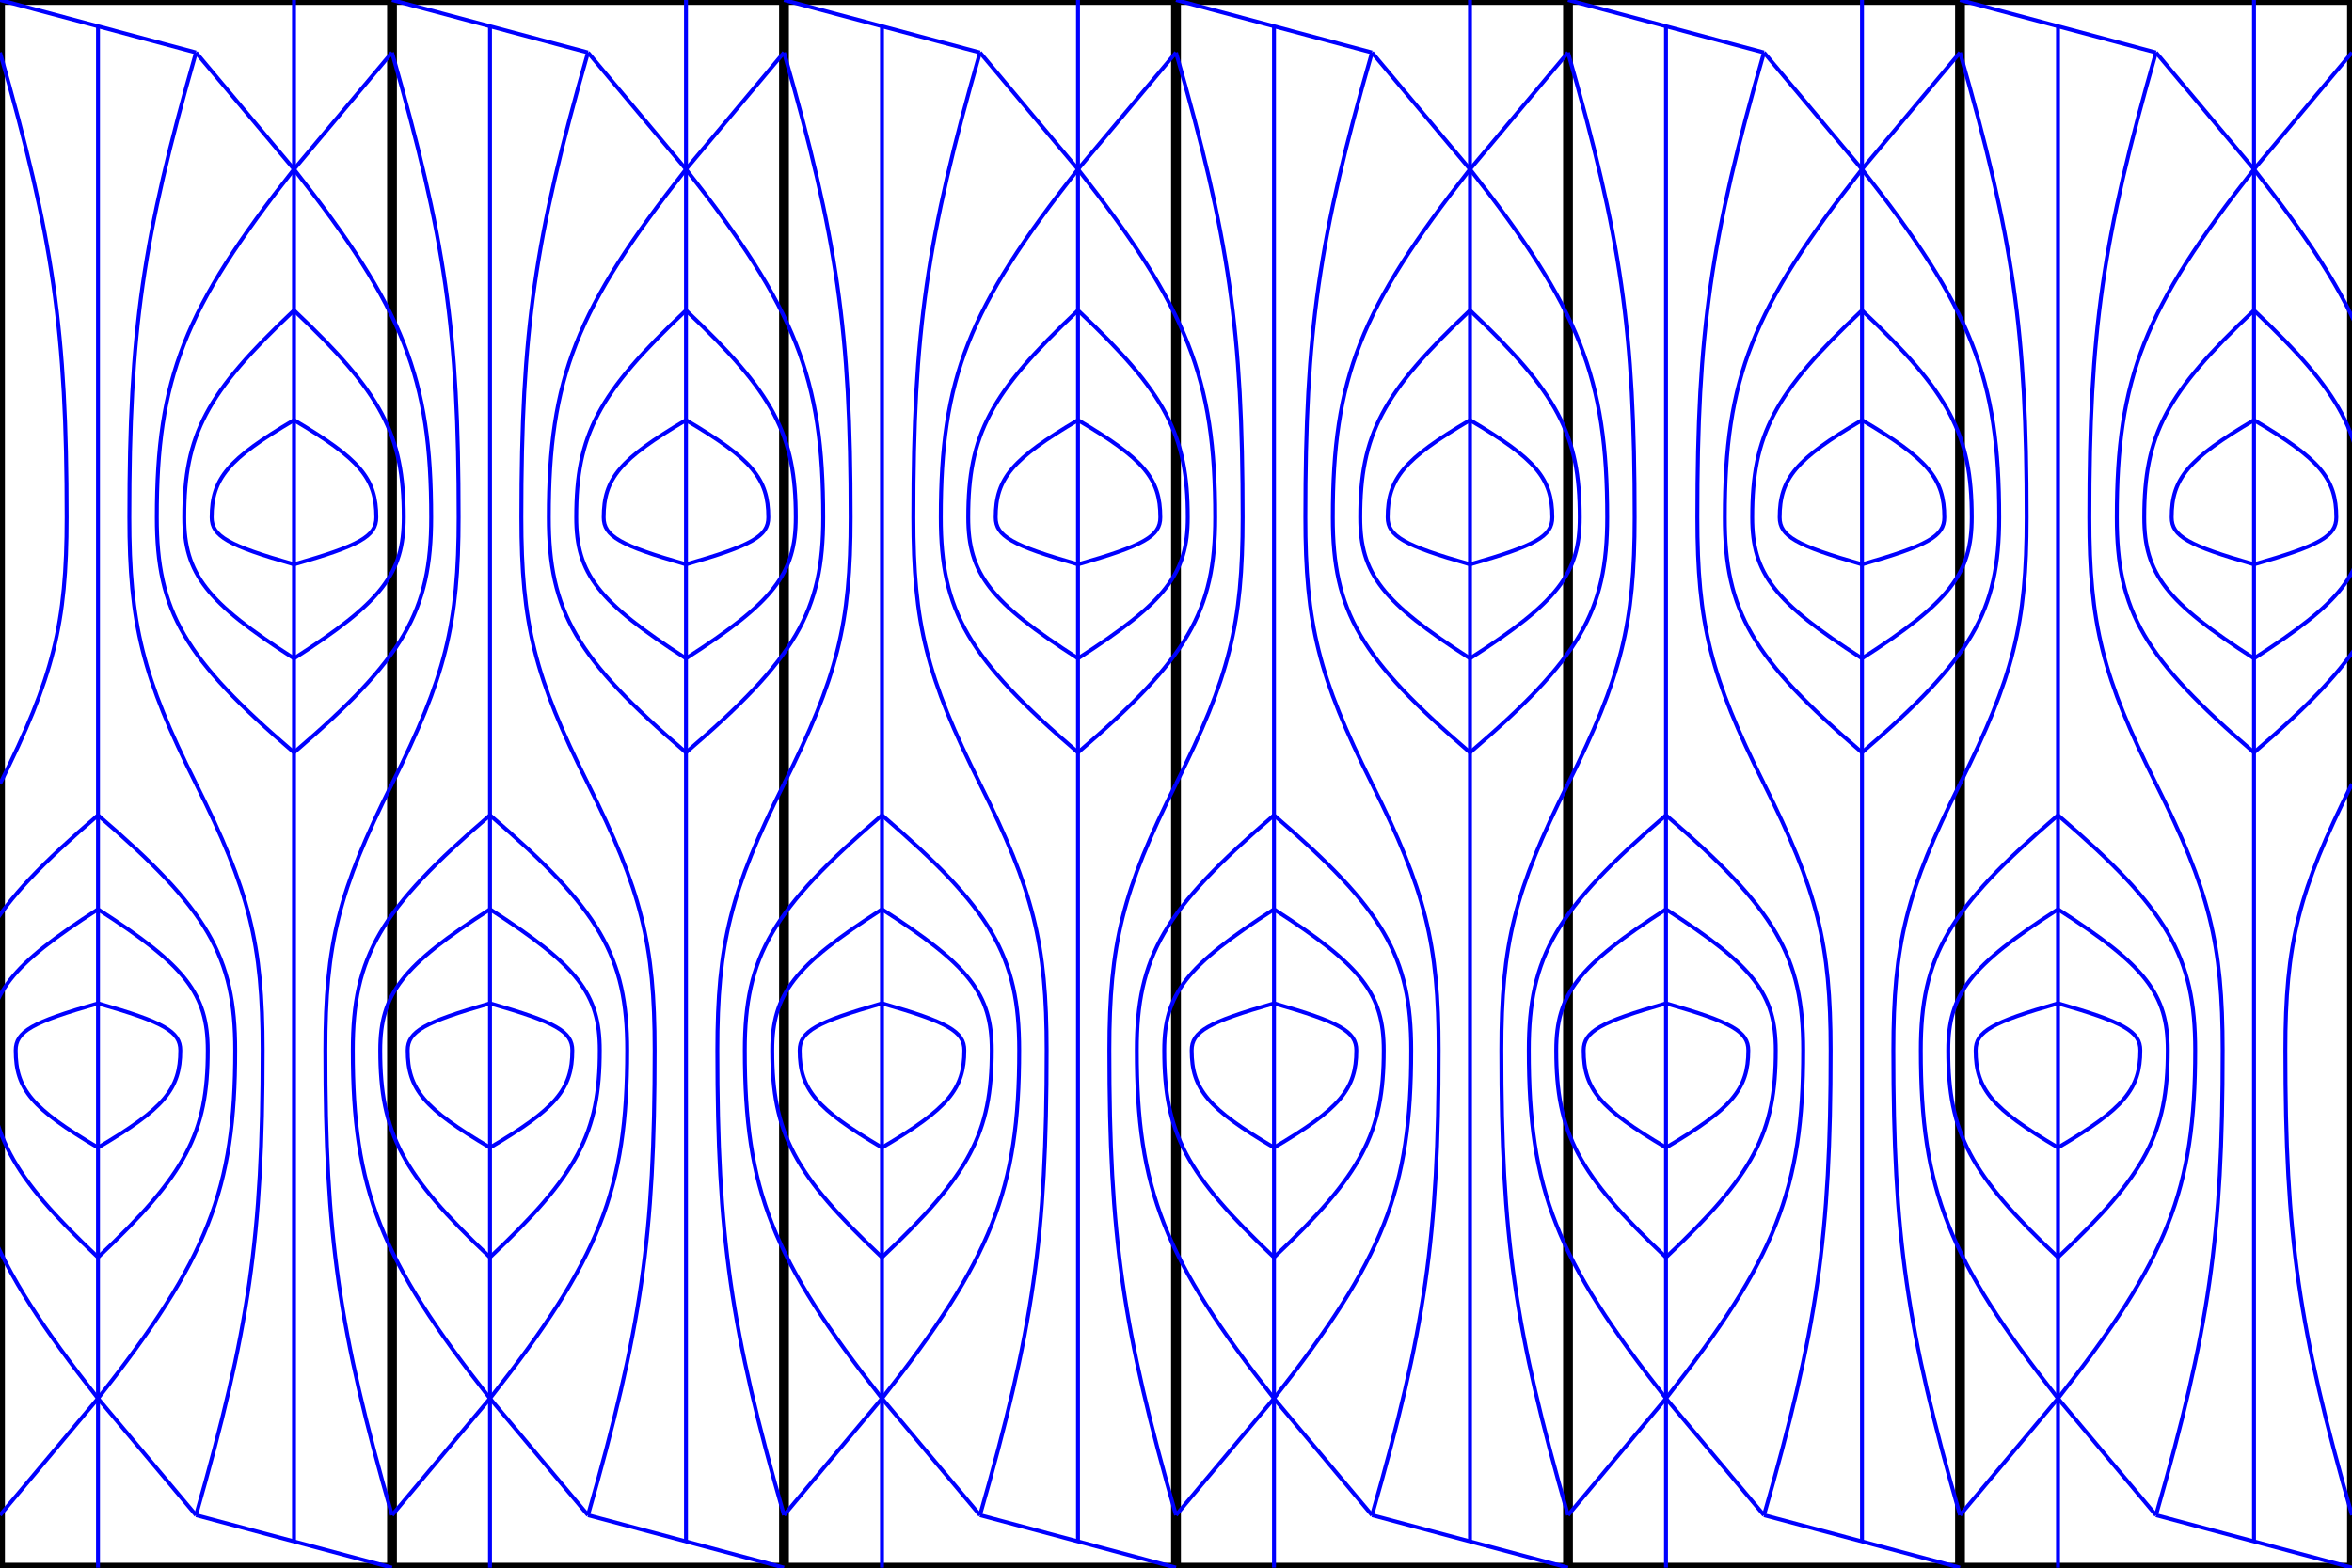
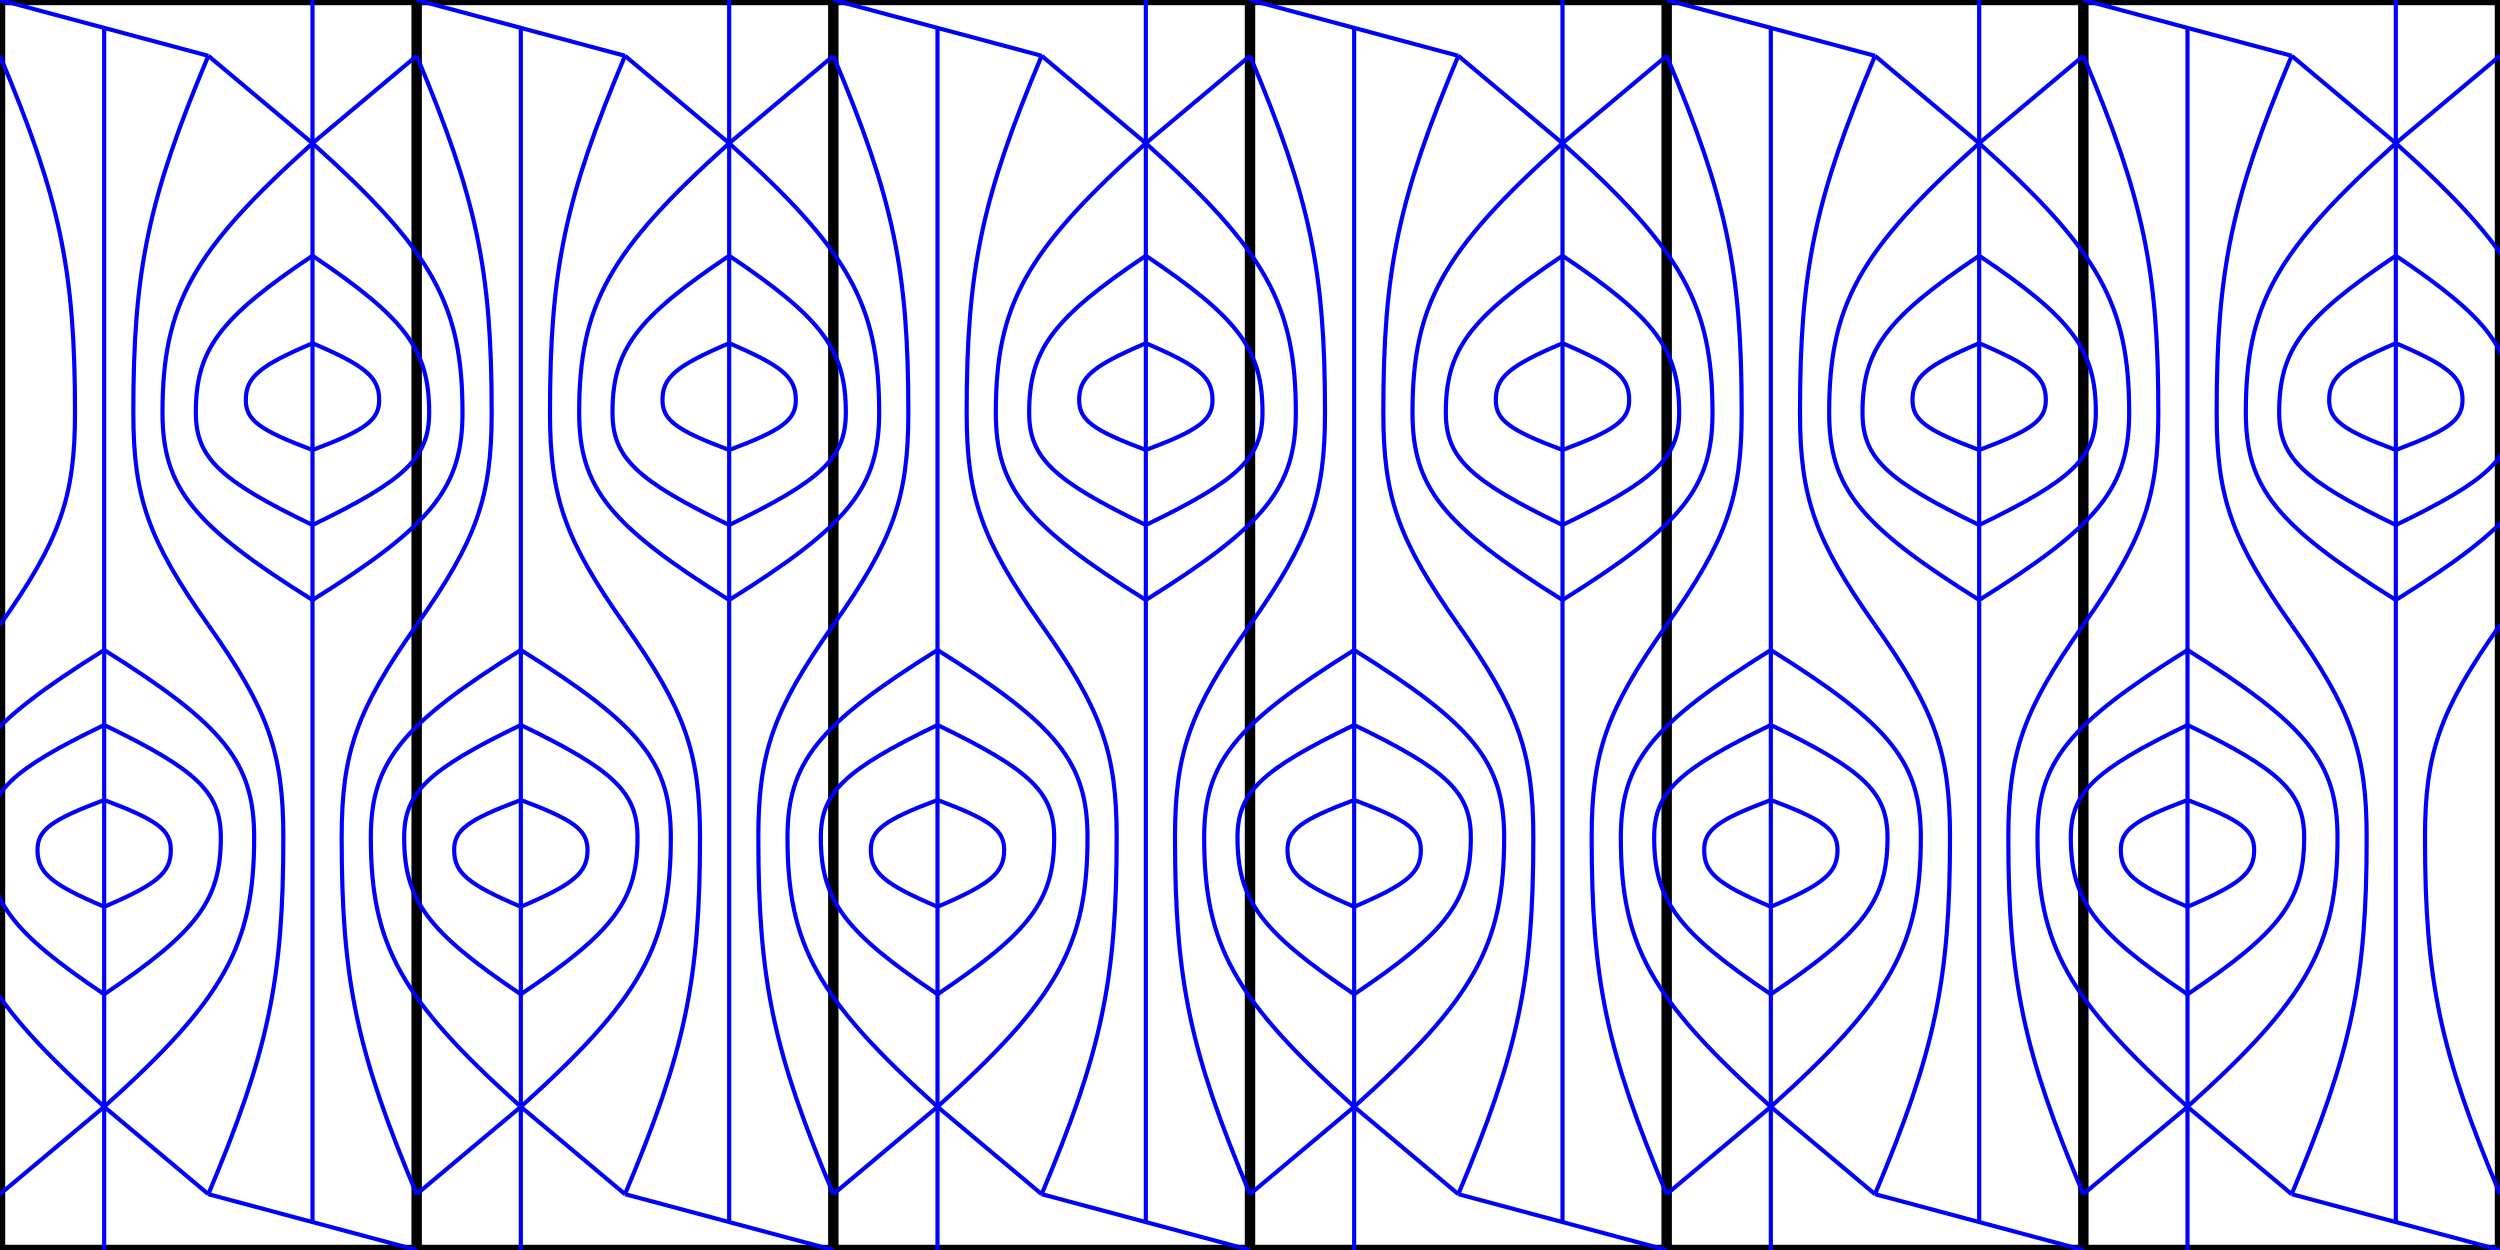
- <svg xmlns="http://www.w3.org/2000/svg" width="1200" height="800">
+ <svg xmlns="http://www.w3.org/2000/svg" width="1200" height="600">
  <style>
.valley {stroke: #00f; stroke-width: 2px; fill:none}
.mountain {stroke: #f00; stroke-width: 2px; fill:none }
.cut {stroke: #000; stroke-width: 5px; fill:none } 
</style>
  <rect class="cut" x="0" y="0" width="1200" height="100%" />
  <line class="cut" x1="200" y1="0" x2="200" y2="100%" />
  <line class="cut" x1="400" y1="0" x2="400" y2="100%" />
  <line class="cut" x1="600" y1="0" x2="600" y2="100%" />
  <line class="cut" x1="800" y1="0" x2="800" y2="100%" />
  <line class="cut" x1="1000" y1="0" x2="1000" y2="100%" />
  <line class="valley" x1="0" y1="0" x2="100.0" y2="26.795" />
-   <line class="valley" x1="150.0" y1="0.0" x2="150.0" y2="86.383" />
-   <line class="valley" x1="100.0" y1="26.795" x2="150.0" y2="86.383" />
-   <line class="valley" x1="200.0" y1="26.795" x2="150.0" y2="86.383" />
-   <line class="valley" x1="50.0" y1="13.397" x2="50.0" y2="400.0" />
-   <line class="valley" x1="150.0" y1="86.383" x2="150.0" y2="400.0" />
-   <path class="valley" d="M 100.0 26.795 C 72.8 121.677 66.0 169.118 66.0 264.0 C 66.0 318.4 72.8 345.6 100.0 400.0" />
-   <path class="valley" d="M 0.0 26.795 C 27.2 121.677 34.0 169.118 34.0 264.0 C 34.0 318.4 27.2 345.6 0.0 400.0" />
-   <path class="valley" d="M 150.0 86.383 C 94.0 157.43 80.0 192.953 80.0 264.0 C 80.0 312.0 94.0 336.0 150.0 384.0" />
-   <path class="valley" d="M 150.0 86.383 C 206.0 157.43 220.0 192.953 220.0 264.0 C 220.0 312.0 206.0 336.0 150.0 384.0" />
-   <path class="valley" d="M 150.0 158.383 C 105.2 200.63 94.0 221.753 94.0 264.0 C 94.0 292.8 105.2 307.2 150.0 336.0" />
-   <path class="valley" d="M 150.0 158.383 C 194.8 200.63 206.0 221.753 206.0 264.0 C 206.0 292.8 194.8 307.2 150.0 336.0" />
-   <path class="valley" d="M 150.0 214.383 C 116.4 234.23 108.0 244.153 108.0 264.0 C 108.0 273.6 116.4 278.4 150.0 288.0" />
-   <path class="valley" d="M 150.0 214.383 C 183.6 234.23 192.0 244.153 192.0 264.0 C 192.0 273.6 183.6 278.4 150.0 288.0" />
-   <line class="valley" x1="200.0" y1="800.0" x2="100.0" y2="773.205" />
-   <line class="valley" x1="50.0" y1="800.0" x2="50.0" y2="713.617" />
-   <line class="valley" x1="100.0" y1="773.205" x2="50.0" y2="713.617" />
-   <line class="valley" x1="0.0" y1="773.205" x2="50.0" y2="713.617" />
-   <line class="valley" x1="150.0" y1="786.603" x2="150" y2="400.0" />
-   <line class="valley" x1="50.0" y1="713.617" x2="50" y2="400.0" />
-   <path class="valley" d="M 100.0 773.205 C 127.2 678.323 134.0 630.882 134 536.0 C 134 481.6 127.2 454.4 100 400.0" />
-   <path class="valley" d="M 200.0 773.205 C 172.8 678.323 166.0 630.882 166 536.0 C 166 481.6 172.8 454.4 200 400.0" />
-   <path class="valley" d="M 50.0 713.617 C 106 642.57 120 607.047 120 536.0 C 120 488.0 106 464.0 50 416.0" />
-   <path class="valley" d="M 50.0 713.617 C -6 642.57 -20 607.047 -20 536.0 C -20 488.0 -6 464.0 50 416.0" />
-   <path class="valley" d="M 50 641.617 C 94.8 599.37 106 578.247 106 536.0 C 106 507.2 94.8 492.8 50 464.0" />
-   <path class="valley" d="M 50 641.617 C 5.2 599.37 -6 578.247 -6 536.0 C -6 507.2 5.2 492.8 50 464.0" />
-   <path class="valley" d="M 50 585.617 C 83.6 565.77 92 555.847 92 536.0 C 92 526.4 83.6 521.6 50 512.0" />
-   <path class="valley" d="M 50 585.617 C 16.4 565.77 8 555.847 8 536.0 C 8 526.4 16.4 521.6 50 512.0" />
+   <line class="valley" x1="150.0" y1="0.0" x2="150.0" y2="68.75" />
+   <line class="valley" x1="100.0" y1="26.795" x2="150.0" y2="68.75" />
+   <line class="valley" x1="200.0" y1="26.795" x2="150.0" y2="68.75" />
+   <line class="valley" x1="50.0" y1="13.397" x2="50.0" y2="300.0" />
+   <line class="valley" x1="150.0" y1="68.75" x2="150.0" y2="300.0" />
+   <path class="valley" d="M 100.0 26.795 C 71.2 95.277 64.0 129.518 64.0 198.0 C 64.0 238.8 71.2 259.2 100.0 300.0" />
+   <path class="valley" d="M 0.0 26.795 C 28.8 95.277 36.0 129.518 36.0 198.0 C 36.0 238.8 28.8 259.2 0.0 300.0" />
+   <path class="valley" d="M 150.0 68.75 C 92.4 120.45 78.0 146.3 78.0 198.0 C 78.0 234.0 92.4 252.0 150.0 288.0" />
+   <path class="valley" d="M 150.0 68.75 C 207.6 120.45 222.0 146.3 222.0 198.0 C 222.0 234.0 207.6 252.0 150.0 288.0" />
+   <path class="valley" d="M 150.0 122.75 C 105.2 152.85 94.0 167.9 94.0 198.0 C 94.0 219.6 105.2 230.4 150.0 252.0" />
+   <path class="valley" d="M 150.0 122.75 C 194.8 152.85 206.0 167.9 206.0 198.0 C 206.0 219.6 194.8 230.4 150.0 252.0" />
+   <path class="valley" d="M 150.0 164.75 C 124.4 175.65 118.0 181.1 118.0 192.0 C 118.0 201.6 124.4 206.4 150.0 216.0" />
+   <path class="valley" d="M 150.0 164.75 C 175.6 175.65 182.0 181.1 182.0 192.0 C 182.0 201.6 175.6 206.4 150.0 216.0" />
+   <line class="valley" x1="200.0" y1="600.0" x2="100.0" y2="573.205" />
+   <line class="valley" x1="50.0" y1="600.0" x2="50.0" y2="531.25" />
+   <line class="valley" x1="100.0" y1="573.205" x2="50.0" y2="531.25" />
+   <line class="valley" x1="0.0" y1="573.205" x2="50.0" y2="531.25" />
+   <line class="valley" x1="150.0" y1="586.603" x2="150" y2="300.0" />
+   <line class="valley" x1="50.0" y1="531.25" x2="50" y2="300.0" />
+   <path class="valley" d="M 100.0 573.205 C 128.8 504.723 136.0 470.482 136 402.0 C 136 361.2 128.8 340.8 100 300.0" />
+   <path class="valley" d="M 200.0 573.205 C 171.2 504.723 164.0 470.482 164 402.0 C 164 361.2 171.2 340.8 200 300.0" />
+   <path class="valley" d="M 50.0 531.25 C 107.6 479.55 122 453.7 122 402.0 C 122 366.0 107.6 348.0 50 312.0" />
+   <path class="valley" d="M 50.0 531.25 C -7.6 479.55 -22 453.7 -22 402.0 C -22 366.0 -7.6 348.0 50 312.0" />
+   <path class="valley" d="M 50 477.25 C 94.8 447.15 106 432.1 106 402.0 C 106 380.4 94.8 369.6 50 348.0" />
+   <path class="valley" d="M 50 477.25 C 5.2 447.15 -6 432.1 -6 402.0 C -6 380.4 5.2 369.6 50 348.0" />
+   <path class="valley" d="M 50 435.25 C 75.6 424.35 82 418.9 82 408.0 C 82 398.4 75.6 393.6 50 384.0" />
+   <path class="valley" d="M 50 435.25 C 24.4 424.35 18 418.9 18 408.0 C 18 398.4 24.4 393.6 50 384.0" />
  <line class="valley" x1="200" y1="0" x2="300.0" y2="26.795" />
-   <line class="valley" x1="350.0" y1="0.0" x2="350.0" y2="86.383" />
-   <line class="valley" x1="300.0" y1="26.795" x2="350.0" y2="86.383" />
-   <line class="valley" x1="400.0" y1="26.795" x2="350.0" y2="86.383" />
-   <line class="valley" x1="250.0" y1="13.397" x2="250.0" y2="400.0" />
-   <line class="valley" x1="350.0" y1="86.383" x2="350.0" y2="400.0" />
-   <path class="valley" d="M 300.0 26.795 C 272.8 121.677 266.0 169.118 266.0 264.0 C 266.0 318.4 272.8 345.6 300.0 400.0" />
-   <path class="valley" d="M 200.0 26.795 C 227.2 121.677 234.0 169.118 234.0 264.0 C 234.0 318.4 227.2 345.6 200.0 400.0" />
-   <path class="valley" d="M 350.0 86.383 C 294.0 157.43 280.0 192.953 280.0 264.0 C 280.0 312.0 294.0 336.0 350.0 384.0" />
-   <path class="valley" d="M 350.0 86.383 C 406.0 157.43 420.0 192.953 420.0 264.0 C 420.0 312.0 406.0 336.0 350.0 384.0" />
-   <path class="valley" d="M 350.0 158.383 C 305.2 200.63 294.0 221.753 294.0 264.0 C 294.0 292.8 305.2 307.2 350.0 336.0" />
-   <path class="valley" d="M 350.0 158.383 C 394.8 200.63 406.0 221.753 406.0 264.0 C 406.0 292.8 394.8 307.2 350.0 336.0" />
-   <path class="valley" d="M 350.0 214.383 C 316.4 234.23 308.0 244.153 308.0 264.0 C 308.0 273.6 316.4 278.4 350.0 288.0" />
-   <path class="valley" d="M 350.0 214.383 C 383.6 234.23 392.0 244.153 392.0 264.0 C 392.0 273.6 383.6 278.4 350.0 288.0" />
-   <line class="valley" x1="400.0" y1="800.0" x2="300.0" y2="773.205" />
-   <line class="valley" x1="250.0" y1="800.0" x2="250.0" y2="713.617" />
-   <line class="valley" x1="300.0" y1="773.205" x2="250.0" y2="713.617" />
-   <line class="valley" x1="200.0" y1="773.205" x2="250.0" y2="713.617" />
-   <line class="valley" x1="350.0" y1="786.603" x2="350" y2="400.0" />
-   <line class="valley" x1="250.0" y1="713.617" x2="250" y2="400.0" />
-   <path class="valley" d="M 300.0 773.205 C 327.2 678.323 334.0 630.882 334.0 536.0 C 334 481.6 327.2 454.4 300 400.0" />
-   <path class="valley" d="M 400.0 773.205 C 372.8 678.323 366.0 630.882 366.0 536.0 C 366 481.6 372.8 454.4 400 400.0" />
-   <path class="valley" d="M 250.0 713.617 C 306.0 642.57 320.0 607.047 320.0 536.0 C 320 488.0 306 464.0 250 416.0" />
-   <path class="valley" d="M 250.0 713.617 C 194.0 642.57 180 607.047 180 536.0 C 180 488.0 194 464.0 250 416.0" />
-   <path class="valley" d="M 250 641.617 C 294.8 599.37 306.0 578.247 306.0 536.0 C 306 507.2 294.8 492.8 250 464.0" />
-   <path class="valley" d="M 250 641.617 C 205.2 599.37 194 578.247 194 536.0 C 194 507.2 205.2 492.8 250 464.0" />
-   <path class="valley" d="M 250 585.617 C 283.6 565.77 292.0 555.847 292.0 536.0 C 292.0 526.4 283.6 521.6 250 512.0" />
-   <path class="valley" d="M 250 585.617 C 216.4 565.77 208 555.847 208 536.0 C 208 526.4 216.4 521.6 250 512.0" />
+   <line class="valley" x1="350.0" y1="0.0" x2="350.0" y2="68.75" />
+   <line class="valley" x1="300.0" y1="26.795" x2="350.0" y2="68.75" />
+   <line class="valley" x1="400.0" y1="26.795" x2="350.0" y2="68.75" />
+   <line class="valley" x1="250.0" y1="13.397" x2="250.0" y2="300.0" />
+   <line class="valley" x1="350.0" y1="68.75" x2="350.0" y2="300.0" />
+   <path class="valley" d="M 300.0 26.795 C 271.2 95.277 264.0 129.518 264.0 198.0 C 264.0 238.8 271.2 259.2 300.0 300.0" />
+   <path class="valley" d="M 200.0 26.795 C 228.8 95.277 236.0 129.518 236.0 198.0 C 236.0 238.8 228.8 259.2 200.0 300.0" />
+   <path class="valley" d="M 350.0 68.75 C 292.4 120.45 278.0 146.3 278.0 198.0 C 278.0 234.0 292.4 252.0 350.0 288.0" />
+   <path class="valley" d="M 350.0 68.75 C 407.6 120.45 422.0 146.3 422.0 198.0 C 422.0 234.0 407.6 252.0 350.0 288.0" />
+   <path class="valley" d="M 350.0 122.75 C 305.2 152.85 294.0 167.9 294.0 198.0 C 294.0 219.6 305.2 230.4 350.0 252.0" />
+   <path class="valley" d="M 350.0 122.75 C 394.8 152.85 406.0 167.9 406.0 198.0 C 406.0 219.6 394.8 230.4 350.0 252.0" />
+   <path class="valley" d="M 350.0 164.75 C 324.4 175.65 318.0 181.1 318.0 192.0 C 318.0 201.6 324.4 206.4 350.0 216.0" />
+   <path class="valley" d="M 350.0 164.75 C 375.6 175.65 382.0 181.1 382.0 192.0 C 382.0 201.6 375.6 206.4 350.0 216.0" />
+   <line class="valley" x1="400.0" y1="600.0" x2="300.0" y2="573.205" />
+   <line class="valley" x1="250.0" y1="600.0" x2="250.0" y2="531.25" />
+   <line class="valley" x1="300.0" y1="573.205" x2="250.0" y2="531.25" />
+   <line class="valley" x1="200.0" y1="573.205" x2="250.0" y2="531.25" />
+   <line class="valley" x1="350.0" y1="586.603" x2="350" y2="300.0" />
+   <line class="valley" x1="250.0" y1="531.25" x2="250" y2="300.0" />
+   <path class="valley" d="M 300.0 573.205 C 328.8 504.723 336.0 470.482 336.0 402.0 C 336.0 361.2 328.8 340.8 300 300.0" />
+   <path class="valley" d="M 400.0 573.205 C 371.2 504.723 364.0 470.482 364.0 402.0 C 364.0 361.2 371.2 340.8 400 300.0" />
+   <path class="valley" d="M 250.0 531.25 C 307.6 479.55 322.0 453.7 322.0 402.0 C 322.0 366.0 307.6 348.0 250 312.0" />
+   <path class="valley" d="M 250.0 531.25 C 192.4 479.55 178.0 453.7 178 402.0 C 178 366.0 192.4 348.0 250 312.0" />
+   <path class="valley" d="M 250 477.25 C 294.8 447.15 306.0 432.1 306.0 402.0 C 306.0 380.4 294.8 369.6 250 348.0" />
+   <path class="valley" d="M 250 477.25 C 205.2 447.15 194.0 432.1 194 402.0 C 194 380.4 205.2 369.6 250 348.0" />
+   <path class="valley" d="M 250 435.25 C 275.6 424.35 282.0 418.9 282.0 408.0 C 282.0 398.4 275.6 393.6 250 384.0" />
+   <path class="valley" d="M 250 435.25 C 224.4 424.35 218 418.9 218 408.0 C 218 398.4 224.4 393.6 250 384.0" />
  <line class="valley" x1="400" y1="0" x2="500.0" y2="26.795" />
-   <line class="valley" x1="550.0" y1="0.0" x2="550.0" y2="86.383" />
-   <line class="valley" x1="500.0" y1="26.795" x2="550.0" y2="86.383" />
-   <line class="valley" x1="600.0" y1="26.795" x2="550.0" y2="86.383" />
-   <line class="valley" x1="450.0" y1="13.397" x2="450.0" y2="400.0" />
-   <line class="valley" x1="550.0" y1="86.383" x2="550.0" y2="400.0" />
-   <path class="valley" d="M 500.0 26.795 C 472.8 121.677 466.0 169.118 466.0 264.0 C 466.0 318.4 472.8 345.6 500.0 400.0" />
-   <path class="valley" d="M 400.0 26.795 C 427.2 121.677 434.0 169.118 434.0 264.0 C 434.0 318.4 427.2 345.6 400.0 400.0" />
-   <path class="valley" d="M 550.0 86.383 C 494.0 157.43 480.0 192.953 480.0 264.0 C 480.0 312.0 494.0 336.0 550.0 384.0" />
-   <path class="valley" d="M 550.0 86.383 C 606.0 157.43 620.0 192.953 620.0 264.0 C 620.0 312.0 606.0 336.0 550.0 384.0" />
-   <path class="valley" d="M 550.0 158.383 C 505.2 200.63 494.0 221.753 494.0 264.0 C 494.0 292.8 505.2 307.2 550.0 336.0" />
-   <path class="valley" d="M 550.0 158.383 C 594.8 200.63 606.0 221.753 606.0 264.0 C 606.0 292.8 594.8 307.2 550.0 336.0" />
-   <path class="valley" d="M 550.0 214.383 C 516.4 234.23 508.0 244.153 508.0 264.0 C 508.0 273.6 516.4 278.4 550.0 288.0" />
-   <path class="valley" d="M 550.0 214.383 C 583.6 234.23 592.0 244.153 592.0 264.0 C 592.0 273.6 583.6 278.4 550.0 288.0" />
-   <line class="valley" x1="600.0" y1="800.0" x2="500.0" y2="773.205" />
-   <line class="valley" x1="450.0" y1="800.0" x2="450.0" y2="713.617" />
-   <line class="valley" x1="500.0" y1="773.205" x2="450.0" y2="713.617" />
-   <line class="valley" x1="400.0" y1="773.205" x2="450.0" y2="713.617" />
-   <line class="valley" x1="550.0" y1="786.603" x2="550.0" y2="400.0" />
-   <line class="valley" x1="450.0" y1="713.617" x2="450" y2="400.0" />
-   <path class="valley" d="M 500.0 773.205 C 527.2 678.323 534.0 630.882 534.0 536.0 C 534.0 481.6 527.2 454.4 500 400.0" />
-   <path class="valley" d="M 600.0 773.205 C 572.8 678.323 566.0 630.882 566.0 536.0 C 566.0 481.6 572.8 454.4 600.0 400.0" />
-   <path class="valley" d="M 450.0 713.617 C 506.0 642.57 520.0 607.047 520.0 536.0 C 520.0 488.0 506 464.0 450 416.0" />
-   <path class="valley" d="M 450.0 713.617 C 394.0 642.57 380.0 607.047 380.0 536.0 C 380 488.0 394 464.0 450 416.0" />
-   <path class="valley" d="M 450.0 641.617 C 494.8 599.37 506.0 578.247 506.0 536.0 C 506 507.2 494.8 492.8 450.0 464.0" />
-   <path class="valley" d="M 450.0 641.617 C 405.2 599.37 394.0 578.247 394.0 536.0 C 394 507.2 405.2 492.8 450.0 464.0" />
-   <path class="valley" d="M 450.0 585.617 C 483.6 565.77 492.0 555.847 492.0 536.0 C 492.0 526.4 483.6 521.6 450.0 512.0" />
-   <path class="valley" d="M 450.0 585.617 C 416.4 565.77 408.0 555.847 408.0 536.0 C 408.0 526.4 416.4 521.6 450.0 512.0" />
+   <line class="valley" x1="550.0" y1="0.0" x2="550.0" y2="68.75" />
+   <line class="valley" x1="500.0" y1="26.795" x2="550.0" y2="68.75" />
+   <line class="valley" x1="600.0" y1="26.795" x2="550.0" y2="68.75" />
+   <line class="valley" x1="450.0" y1="13.397" x2="450.0" y2="300.0" />
+   <line class="valley" x1="550.0" y1="68.75" x2="550.0" y2="300.0" />
+   <path class="valley" d="M 500.0 26.795 C 471.2 95.277 464.0 129.518 464.0 198.0 C 464.0 238.8 471.2 259.2 500.0 300.0" />
+   <path class="valley" d="M 400.0 26.795 C 428.8 95.277 436.0 129.518 436.0 198.0 C 436.0 238.8 428.8 259.2 400.0 300.0" />
+   <path class="valley" d="M 550.0 68.75 C 492.4 120.45 478.0 146.3 478.0 198.0 C 478.0 234.0 492.4 252.0 550.0 288.0" />
+   <path class="valley" d="M 550.0 68.75 C 607.6 120.45 622.0 146.3 622.0 198.0 C 622.0 234.0 607.6 252.0 550.0 288.0" />
+   <path class="valley" d="M 550.0 122.75 C 505.2 152.85 494.0 167.9 494.0 198.0 C 494.0 219.6 505.2 230.4 550.0 252.0" />
+   <path class="valley" d="M 550.0 122.75 C 594.8 152.85 606.0 167.9 606.0 198.0 C 606.0 219.6 594.8 230.4 550.0 252.0" />
+   <path class="valley" d="M 550.0 164.75 C 524.4 175.65 518.0 181.1 518.0 192.0 C 518.0 201.6 524.4 206.4 550.0 216.0" />
+   <path class="valley" d="M 550.0 164.75 C 575.6 175.65 582.0 181.1 582.0 192.0 C 582.0 201.6 575.6 206.4 550.0 216.0" />
+   <line class="valley" x1="600.0" y1="600.0" x2="500.0" y2="573.205" />
+   <line class="valley" x1="450.0" y1="600.0" x2="450.0" y2="531.25" />
+   <line class="valley" x1="500.0" y1="573.205" x2="450.0" y2="531.25" />
+   <line class="valley" x1="400.0" y1="573.205" x2="450.0" y2="531.25" />
+   <line class="valley" x1="550.0" y1="586.603" x2="550.0" y2="300.0" />
+   <line class="valley" x1="450.0" y1="531.25" x2="450.0" y2="300.0" />
+   <path class="valley" d="M 500.0 573.205 C 528.8 504.723 536.0 470.482 536.0 402.0 C 536.0 361.2 528.8 340.8 500 300.0" />
+   <path class="valley" d="M 600.0 573.205 C 571.2 504.723 564.0 470.482 564.0 402.0 C 564.0 361.2 571.2 340.8 600.0 300.0" />
+   <path class="valley" d="M 450.0 531.25 C 507.6 479.55 522.0 453.7 522.0 402.0 C 522.0 366.0 507.6 348.0 450.0 312.0" />
+   <path class="valley" d="M 450.0 531.25 C 392.4 479.55 378.0 453.7 378.0 402.0 C 378.0 366.0 392.4 348.0 450.0 312.0" />
+   <path class="valley" d="M 450.0 477.25 C 494.8 447.15 506.0 432.1 506.0 402.0 C 506.0 380.4 494.8 369.6 450.0 348.0" />
+   <path class="valley" d="M 450.0 477.25 C 405.2 447.15 394.0 432.1 394.0 402.0 C 394.0 380.4 405.2 369.6 450.0 348.0" />
+   <path class="valley" d="M 450.0 435.25 C 475.6 424.35 482.0 418.9 482.0 408.0 C 482.0 398.4 475.6 393.6 450.0 384.0" />
+   <path class="valley" d="M 450.0 435.25 C 424.4 424.35 418.0 418.9 418.0 408.0 C 418.0 398.4 424.4 393.6 450.0 384.0" />
  <line class="valley" x1="600" y1="0" x2="700.0" y2="26.795" />
-   <line class="valley" x1="750.0" y1="0.0" x2="750.0" y2="86.383" />
-   <line class="valley" x1="700.0" y1="26.795" x2="750.0" y2="86.383" />
-   <line class="valley" x1="800.0" y1="26.795" x2="750.0" y2="86.383" />
-   <line class="valley" x1="650.0" y1="13.397" x2="650.0" y2="400.0" />
-   <line class="valley" x1="750.0" y1="86.383" x2="750.0" y2="400.0" />
-   <path class="valley" d="M 700.0 26.795 C 672.8 121.677 666.0 169.118 666.0 264.0 C 666.0 318.4 672.8 345.6 700.0 400.0" />
-   <path class="valley" d="M 600.0 26.795 C 627.2 121.677 634.0 169.118 634.0 264.0 C 634.0 318.4 627.2 345.6 600.0 400.0" />
-   <path class="valley" d="M 750.0 86.383 C 694.0 157.43 680.0 192.953 680.0 264.0 C 680.0 312.0 694.0 336.0 750.0 384.0" />
-   <path class="valley" d="M 750.0 86.383 C 806.0 157.43 820.0 192.953 820.0 264.0 C 820.0 312.0 806.0 336.0 750.0 384.0" />
-   <path class="valley" d="M 750.0 158.383 C 705.2 200.63 694.0 221.753 694.0 264.0 C 694.0 292.8 705.2 307.2 750.0 336.0" />
-   <path class="valley" d="M 750.0 158.383 C 794.8 200.63 806.0 221.753 806.0 264.0 C 806.0 292.8 794.8 307.2 750.0 336.0" />
-   <path class="valley" d="M 750.0 214.383 C 716.4 234.23 708.0 244.153 708.0 264.0 C 708.0 273.6 716.4 278.4 750.0 288.0" />
-   <path class="valley" d="M 750.0 214.383 C 783.6 234.23 792.0 244.153 792.0 264.0 C 792.0 273.6 783.6 278.4 750.0 288.0" />
-   <line class="valley" x1="800.0" y1="800.0" x2="700.0" y2="773.205" />
-   <line class="valley" x1="650.0" y1="800.0" x2="650.0" y2="713.617" />
-   <line class="valley" x1="700.0" y1="773.205" x2="650.0" y2="713.617" />
-   <line class="valley" x1="600.0" y1="773.205" x2="650.0" y2="713.617" />
-   <line class="valley" x1="750.0" y1="786.603" x2="750.0" y2="400.0" />
-   <line class="valley" x1="650.0" y1="713.617" x2="650.0" y2="400.0" />
-   <path class="valley" d="M 700.0 773.205 C 727.2 678.323 734.0 630.882 734.0 536.0 C 734.0 481.6 727.2 454.4 700.0 400.0" />
-   <path class="valley" d="M 800.0 773.205 C 772.8 678.323 766.0 630.882 766.0 536.0 C 766.0 481.6 772.8 454.4 800.0 400.0" />
-   <path class="valley" d="M 650.0 713.617 C 706.0 642.57 720.0 607.047 720.0 536.0 C 720.0 488.0 706.0 464.0 650.0 416.0" />
-   <path class="valley" d="M 650.0 713.617 C 594.0 642.57 580.0 607.047 580.0 536.0 C 580.0 488.0 594.0 464.0 650.0 416.0" />
-   <path class="valley" d="M 650.0 641.617 C 694.8 599.37 706.0 578.247 706.0 536.0 C 706.0 507.2 694.8 492.8 650.0 464.0" />
-   <path class="valley" d="M 650.0 641.617 C 605.2 599.37 594.0 578.247 594.0 536.0 C 594.0 507.2 605.2 492.8 650.0 464.0" />
-   <path class="valley" d="M 650.0 585.617 C 683.6 565.77 692.0 555.847 692.0 536.0 C 692.0 526.4 683.6 521.6 650.0 512.0" />
-   <path class="valley" d="M 650.0 585.617 C 616.4 565.77 608.0 555.847 608.0 536.0 C 608.0 526.4 616.4 521.6 650.0 512.0" />
+   <line class="valley" x1="750.0" y1="0.0" x2="750.0" y2="68.75" />
+   <line class="valley" x1="700.0" y1="26.795" x2="750.0" y2="68.75" />
+   <line class="valley" x1="800.0" y1="26.795" x2="750.0" y2="68.75" />
+   <line class="valley" x1="650.0" y1="13.397" x2="650.0" y2="300.0" />
+   <line class="valley" x1="750.0" y1="68.75" x2="750.0" y2="300.0" />
+   <path class="valley" d="M 700.0 26.795 C 671.2 95.277 664.0 129.518 664.0 198.0 C 664.0 238.8 671.2 259.2 700.0 300.0" />
+   <path class="valley" d="M 600.0 26.795 C 628.8 95.277 636.0 129.518 636.0 198.0 C 636.0 238.8 628.8 259.2 600.0 300.0" />
+   <path class="valley" d="M 750.0 68.75 C 692.4 120.45 678.0 146.3 678.0 198.0 C 678.0 234.0 692.4 252.0 750.0 288.0" />
+   <path class="valley" d="M 750.0 68.75 C 807.6 120.45 822.0 146.3 822.0 198.0 C 822.0 234.0 807.6 252.0 750.0 288.0" />
+   <path class="valley" d="M 750.0 122.75 C 705.2 152.85 694.0 167.9 694.0 198.0 C 694.0 219.6 705.2 230.4 750.0 252.0" />
+   <path class="valley" d="M 750.0 122.75 C 794.8 152.85 806.0 167.9 806.0 198.0 C 806.0 219.6 794.8 230.4 750.0 252.0" />
+   <path class="valley" d="M 750.0 164.75 C 724.4 175.65 718.0 181.1 718.0 192.0 C 718.0 201.6 724.4 206.4 750.0 216.0" />
+   <path class="valley" d="M 750.0 164.75 C 775.6 175.65 782.0 181.1 782.0 192.0 C 782.0 201.6 775.6 206.4 750.0 216.0" />
+   <line class="valley" x1="800.0" y1="600.0" x2="700.0" y2="573.205" />
+   <line class="valley" x1="650.0" y1="600.0" x2="650.0" y2="531.25" />
+   <line class="valley" x1="700.0" y1="573.205" x2="650.0" y2="531.25" />
+   <line class="valley" x1="600.0" y1="573.205" x2="650.0" y2="531.25" />
+   <line class="valley" x1="750.0" y1="586.603" x2="750.0" y2="300.0" />
+   <line class="valley" x1="650.0" y1="531.25" x2="650.0" y2="300.0" />
+   <path class="valley" d="M 700.0 573.205 C 728.8 504.723 736.0 470.482 736.0 402.0 C 736.0 361.2 728.8 340.8 700.0 300.0" />
+   <path class="valley" d="M 800.0 573.205 C 771.2 504.723 764.0 470.482 764.0 402.0 C 764.0 361.2 771.2 340.8 800.0 300.0" />
+   <path class="valley" d="M 650.0 531.25 C 707.6 479.55 722.0 453.7 722.0 402.0 C 722.0 366.0 707.6 348.0 650.0 312.0" />
+   <path class="valley" d="M 650.0 531.25 C 592.4 479.55 578.0 453.7 578.0 402.0 C 578.0 366.0 592.4 348.0 650.0 312.0" />
+   <path class="valley" d="M 650.0 477.25 C 694.8 447.15 706.0 432.1 706.0 402.0 C 706.0 380.4 694.8 369.6 650.0 348.0" />
+   <path class="valley" d="M 650.0 477.25 C 605.2 447.15 594.0 432.1 594.0 402.0 C 594.0 380.4 605.2 369.6 650.0 348.0" />
+   <path class="valley" d="M 650.0 435.25 C 675.6 424.35 682.0 418.9 682.0 408.0 C 682.0 398.4 675.6 393.6 650.0 384.0" />
+   <path class="valley" d="M 650.0 435.25 C 624.4 424.35 618.0 418.9 618.0 408.0 C 618.0 398.4 624.4 393.6 650.0 384.0" />
  <line class="valley" x1="800" y1="0" x2="900.0" y2="26.795" />
-   <line class="valley" x1="950.0" y1="0.0" x2="950.0" y2="86.383" />
-   <line class="valley" x1="900.0" y1="26.795" x2="950.0" y2="86.383" />
-   <line class="valley" x1="1000.0" y1="26.795" x2="950.0" y2="86.383" />
-   <line class="valley" x1="850.0" y1="13.397" x2="850.0" y2="400.0" />
-   <line class="valley" x1="950.0" y1="86.383" x2="950.0" y2="400.0" />
-   <path class="valley" d="M 900.0 26.795 C 872.8 121.677 866.0 169.118 866.0 264.0 C 866.0 318.4 872.8 345.6 900.0 400.0" />
-   <path class="valley" d="M 800.0 26.795 C 827.2 121.677 834.0 169.118 834.0 264.0 C 834.0 318.4 827.2 345.6 800.0 400.0" />
-   <path class="valley" d="M 950.0 86.383 C 894.0 157.43 880.0 192.953 880.0 264.0 C 880.0 312.0 894.0 336.0 950.0 384.0" />
-   <path class="valley" d="M 950.0 86.383 C 1006.0 157.43 1020.0 192.953 1020.0 264.0 C 1020.0 312.0 1006.0 336.0 950.0 384.0" />
-   <path class="valley" d="M 950.0 158.383 C 905.2 200.63 894.0 221.753 894.0 264.0 C 894.0 292.8 905.2 307.2 950.0 336.0" />
-   <path class="valley" d="M 950.0 158.383 C 994.8 200.63 1006.0 221.753 1006.0 264.0 C 1006.0 292.8 994.8 307.2 950.0 336.0" />
-   <path class="valley" d="M 950.0 214.383 C 916.4 234.23 908.0 244.153 908.0 264.0 C 908.0 273.6 916.4 278.4 950.0 288.0" />
-   <path class="valley" d="M 950.0 214.383 C 983.6 234.23 992.0 244.153 992.0 264.0 C 992.0 273.6 983.6 278.4 950.0 288.0" />
-   <line class="valley" x1="1000.0" y1="800.0" x2="900.0" y2="773.205" />
-   <line class="valley" x1="850.0" y1="800.0" x2="850.0" y2="713.617" />
-   <line class="valley" x1="900.0" y1="773.205" x2="850.0" y2="713.617" />
-   <line class="valley" x1="800.0" y1="773.205" x2="850.0" y2="713.617" />
-   <line class="valley" x1="950.0" y1="786.603" x2="950.0" y2="400.0" />
-   <line class="valley" x1="850.0" y1="713.617" x2="850.0" y2="400.0" />
-   <path class="valley" d="M 900.0 773.205 C 927.2 678.323 934.0 630.882 934.0 536.0 C 934.0 481.6 927.2 454.4 900.0 400.0" />
-   <path class="valley" d="M 1000.0 773.205 C 972.8 678.323 966.0 630.882 966.0 536.0 C 966.0 481.6 972.8 454.4 1000.0 400.0" />
-   <path class="valley" d="M 850.0 713.617 C 906.0 642.57 920.0 607.047 920.0 536.0 C 920.0 488.0 906.0 464.0 850.0 416.0" />
-   <path class="valley" d="M 850.0 713.617 C 794.0 642.57 780.0 607.047 780.0 536.0 C 780.0 488.0 794.0 464.0 850.0 416.0" />
-   <path class="valley" d="M 850.0 641.617 C 894.8 599.37 906.0 578.247 906.0 536.0 C 906.0 507.2 894.8 492.8 850.0 464.0" />
-   <path class="valley" d="M 850.0 641.617 C 805.2 599.37 794.0 578.247 794.0 536.0 C 794.0 507.2 805.2 492.8 850.0 464.0" />
-   <path class="valley" d="M 850.0 585.617 C 883.6 565.77 892.0 555.847 892.0 536.0 C 892.0 526.4 883.6 521.6 850.0 512.0" />
-   <path class="valley" d="M 850.0 585.617 C 816.4 565.77 808.0 555.847 808.0 536.0 C 808.0 526.4 816.4 521.6 850.0 512.0" />
+   <line class="valley" x1="950.0" y1="0.0" x2="950.0" y2="68.75" />
+   <line class="valley" x1="900.0" y1="26.795" x2="950.0" y2="68.75" />
+   <line class="valley" x1="1000.0" y1="26.795" x2="950.0" y2="68.75" />
+   <line class="valley" x1="850.0" y1="13.397" x2="850.0" y2="300.0" />
+   <line class="valley" x1="950.0" y1="68.75" x2="950.0" y2="300.0" />
+   <path class="valley" d="M 900.0 26.795 C 871.2 95.277 864.0 129.518 864.0 198.0 C 864.0 238.8 871.2 259.2 900.0 300.0" />
+   <path class="valley" d="M 800.0 26.795 C 828.8 95.277 836.0 129.518 836.0 198.0 C 836.0 238.8 828.8 259.2 800.0 300.0" />
+   <path class="valley" d="M 950.0 68.75 C 892.4 120.45 878.0 146.3 878.0 198.0 C 878.0 234.0 892.4 252.0 950.0 288.0" />
+   <path class="valley" d="M 950.0 68.75 C 1007.6 120.45 1022.0 146.3 1022.0 198.0 C 1022.0 234.0 1007.6 252.0 950.0 288.0" />
+   <path class="valley" d="M 950.0 122.75 C 905.2 152.85 894.0 167.9 894.0 198.0 C 894.0 219.6 905.2 230.4 950.0 252.0" />
+   <path class="valley" d="M 950.0 122.75 C 994.8 152.85 1006.0 167.9 1006.0 198.0 C 1006.0 219.6 994.8 230.4 950.0 252.0" />
+   <path class="valley" d="M 950.0 164.75 C 924.4 175.65 918.0 181.1 918.0 192.0 C 918.0 201.6 924.4 206.4 950.0 216.0" />
+   <path class="valley" d="M 950.0 164.75 C 975.6 175.65 982.0 181.1 982.0 192.0 C 982.0 201.6 975.6 206.4 950.0 216.0" />
+   <line class="valley" x1="1000.0" y1="600.0" x2="900.0" y2="573.205" />
+   <line class="valley" x1="850.0" y1="600.0" x2="850.0" y2="531.25" />
+   <line class="valley" x1="900.0" y1="573.205" x2="850.0" y2="531.25" />
+   <line class="valley" x1="800.0" y1="573.205" x2="850.0" y2="531.25" />
+   <line class="valley" x1="950.0" y1="586.603" x2="950.0" y2="300.0" />
+   <line class="valley" x1="850.0" y1="531.25" x2="850.0" y2="300.0" />
+   <path class="valley" d="M 900.0 573.205 C 928.8 504.723 936.0 470.482 936.0 402.0 C 936.0 361.2 928.8 340.8 900.0 300.0" />
+   <path class="valley" d="M 1000.0 573.205 C 971.2 504.723 964.0 470.482 964.0 402.0 C 964.0 361.2 971.2 340.8 1000.0 300.0" />
+   <path class="valley" d="M 850.0 531.25 C 907.6 479.55 922.0 453.7 922.0 402.0 C 922.0 366.0 907.6 348.0 850.0 312.0" />
+   <path class="valley" d="M 850.0 531.25 C 792.4 479.55 778.0 453.7 778.0 402.0 C 778.0 366.0 792.4 348.0 850.0 312.0" />
+   <path class="valley" d="M 850.0 477.25 C 894.8 447.15 906.0 432.1 906.0 402.0 C 906.0 380.4 894.8 369.6 850.0 348.0" />
+   <path class="valley" d="M 850.0 477.25 C 805.2 447.15 794.0 432.1 794.0 402.0 C 794.0 380.4 805.2 369.6 850.0 348.0" />
+   <path class="valley" d="M 850.0 435.25 C 875.6 424.35 882.0 418.9 882.0 408.0 C 882.0 398.4 875.6 393.6 850.0 384.0" />
+   <path class="valley" d="M 850.0 435.25 C 824.4 424.35 818.0 418.9 818.0 408.0 C 818.0 398.4 824.4 393.6 850.0 384.0" />
  <line class="valley" x1="1000" y1="0" x2="1100.0" y2="26.795" />
-   <line class="valley" x1="1150.0" y1="0.0" x2="1150.0" y2="86.383" />
-   <line class="valley" x1="1100.0" y1="26.795" x2="1150.0" y2="86.383" />
-   <line class="valley" x1="1200.0" y1="26.795" x2="1150.0" y2="86.383" />
-   <line class="valley" x1="1050.0" y1="13.397" x2="1050.0" y2="400.0" />
-   <line class="valley" x1="1150.0" y1="86.383" x2="1150.0" y2="400.0" />
-   <path class="valley" d="M 1100.0 26.795 C 1072.8 121.677 1066.0 169.118 1066.0 264.0 C 1066.0 318.4 1072.8 345.6 1100.0 400.0" />
-   <path class="valley" d="M 1000.0 26.795 C 1027.2 121.677 1034.0 169.118 1034.0 264.0 C 1034.0 318.4 1027.2 345.6 1000.0 400.0" />
-   <path class="valley" d="M 1150.0 86.383 C 1094.0 157.43 1080.0 192.953 1080.0 264.0 C 1080.0 312.0 1094.0 336.0 1150.0 384.0" />
-   <path class="valley" d="M 1150.0 86.383 C 1206.0 157.43 1220.0 192.953 1220.0 264.0 C 1220.0 312.0 1206.0 336.0 1150.0 384.0" />
-   <path class="valley" d="M 1150.0 158.383 C 1105.2 200.63 1094.0 221.753 1094.0 264.0 C 1094.0 292.8 1105.2 307.2 1150.0 336.0" />
-   <path class="valley" d="M 1150.0 158.383 C 1194.8 200.63 1206.0 221.753 1206.0 264.0 C 1206.0 292.8 1194.8 307.2 1150.0 336.0" />
-   <path class="valley" d="M 1150.0 214.383 C 1116.4 234.23 1108.0 244.153 1108.0 264.0 C 1108.0 273.6 1116.4 278.4 1150.0 288.0" />
-   <path class="valley" d="M 1150.0 214.383 C 1183.6 234.23 1192.0 244.153 1192.0 264.0 C 1192.0 273.6 1183.6 278.4 1150.0 288.0" />
-   <line class="valley" x1="1200.0" y1="800.0" x2="1100.0" y2="773.205" />
-   <line class="valley" x1="1050.0" y1="800.0" x2="1050.0" y2="713.617" />
-   <line class="valley" x1="1100.0" y1="773.205" x2="1050.0" y2="713.617" />
-   <line class="valley" x1="1000.0" y1="773.205" x2="1050.0" y2="713.617" />
-   <line class="valley" x1="1150.0" y1="786.603" x2="1150.0" y2="400.0" />
-   <line class="valley" x1="1050.0" y1="713.617" x2="1050.0" y2="400.0" />
-   <path class="valley" d="M 1100.0 773.205 C 1127.2 678.323 1134.0 630.882 1134.0 536.0 C 1134.0 481.6 1127.2 454.4 1100.0 400.0" />
-   <path class="valley" d="M 1200.0 773.205 C 1172.8 678.323 1166.0 630.882 1166.0 536.0 C 1166.0 481.6 1172.8 454.4 1200.0 400.0" />
-   <path class="valley" d="M 1050.0 713.617 C 1106.0 642.57 1120.0 607.047 1120.0 536.0 C 1120.0 488.0 1106.0 464.0 1050.0 416.0" />
-   <path class="valley" d="M 1050.0 713.617 C 994.0 642.57 980.0 607.047 980.0 536.0 C 980.0 488.0 994.0 464.0 1050.0 416.0" />
-   <path class="valley" d="M 1050.0 641.617 C 1094.8 599.37 1106.0 578.247 1106.0 536.0 C 1106.0 507.2 1094.8 492.8 1050.0 464.0" />
-   <path class="valley" d="M 1050.0 641.617 C 1005.2 599.37 994.0 578.247 994.0 536.0 C 994.0 507.2 1005.2 492.8 1050.0 464.0" />
-   <path class="valley" d="M 1050.0 585.617 C 1083.6 565.77 1092.0 555.847 1092.0 536.0 C 1092.0 526.4 1083.6 521.6 1050.0 512.0" />
-   <path class="valley" d="M 1050.0 585.617 C 1016.4 565.77 1008.0 555.847 1008.0 536.0 C 1008.0 526.4 1016.4 521.6 1050.0 512.0" />
+   <line class="valley" x1="1150.0" y1="0.0" x2="1150.0" y2="68.75" />
+   <line class="valley" x1="1100.0" y1="26.795" x2="1150.0" y2="68.75" />
+   <line class="valley" x1="1200.0" y1="26.795" x2="1150.0" y2="68.75" />
+   <line class="valley" x1="1050.0" y1="13.397" x2="1050.0" y2="300.0" />
+   <line class="valley" x1="1150.0" y1="68.75" x2="1150.0" y2="300.0" />
+   <path class="valley" d="M 1100.0 26.795 C 1071.2 95.277 1064.0 129.518 1064.0 198.0 C 1064.0 238.8 1071.2 259.2 1100.0 300.0" />
+   <path class="valley" d="M 1000.0 26.795 C 1028.8 95.277 1036.0 129.518 1036.0 198.0 C 1036.0 238.8 1028.8 259.2 1000.0 300.0" />
+   <path class="valley" d="M 1150.0 68.75 C 1092.4 120.45 1078.0 146.3 1078.0 198.0 C 1078.0 234.0 1092.4 252.0 1150.0 288.0" />
+   <path class="valley" d="M 1150.0 68.75 C 1207.6 120.45 1222.0 146.3 1222.0 198.0 C 1222.0 234.0 1207.6 252.0 1150.0 288.0" />
+   <path class="valley" d="M 1150.0 122.75 C 1105.2 152.85 1094.0 167.9 1094.0 198.0 C 1094.0 219.6 1105.2 230.4 1150.0 252.0" />
+   <path class="valley" d="M 1150.0 122.75 C 1194.8 152.85 1206.0 167.9 1206.0 198.0 C 1206.0 219.6 1194.8 230.4 1150.0 252.0" />
+   <path class="valley" d="M 1150.0 164.75 C 1124.4 175.65 1118.0 181.1 1118.0 192.0 C 1118.0 201.6 1124.4 206.4 1150.0 216.0" />
+   <path class="valley" d="M 1150.0 164.75 C 1175.6 175.65 1182.0 181.1 1182.0 192.0 C 1182.0 201.6 1175.6 206.4 1150.0 216.0" />
+   <line class="valley" x1="1200.0" y1="600.0" x2="1100.0" y2="573.205" />
+   <line class="valley" x1="1050.0" y1="600.0" x2="1050.0" y2="531.25" />
+   <line class="valley" x1="1100.0" y1="573.205" x2="1050.0" y2="531.25" />
+   <line class="valley" x1="1000.0" y1="573.205" x2="1050.0" y2="531.25" />
+   <line class="valley" x1="1150.0" y1="586.603" x2="1150.0" y2="300.0" />
+   <line class="valley" x1="1050.0" y1="531.25" x2="1050.0" y2="300.0" />
+   <path class="valley" d="M 1100.0 573.205 C 1128.8 504.723 1136.0 470.482 1136.0 402.0 C 1136.0 361.2 1128.8 340.8 1100.0 300.0" />
+   <path class="valley" d="M 1200.0 573.205 C 1171.2 504.723 1164.0 470.482 1164.0 402.0 C 1164.0 361.2 1171.2 340.8 1200.0 300.0" />
+   <path class="valley" d="M 1050.0 531.25 C 1107.6 479.55 1122.0 453.7 1122.0 402.0 C 1122.0 366.0 1107.6 348.0 1050.0 312.0" />
+   <path class="valley" d="M 1050.0 531.25 C 992.4 479.55 978.0 453.7 978.0 402.0 C 978.0 366.0 992.4 348.0 1050.0 312.0" />
+   <path class="valley" d="M 1050.0 477.25 C 1094.8 447.15 1106.0 432.1 1106.0 402.0 C 1106.0 380.4 1094.8 369.6 1050.0 348.0" />
+   <path class="valley" d="M 1050.0 477.25 C 1005.2 447.15 994.0 432.1 994.0 402.0 C 994.0 380.4 1005.2 369.6 1050.0 348.0" />
+   <path class="valley" d="M 1050.0 435.25 C 1075.6 424.35 1082.0 418.9 1082.0 408.0 C 1082.0 398.4 1075.6 393.6 1050.0 384.0" />
+   <path class="valley" d="M 1050.0 435.25 C 1024.4 424.35 1018.0 418.9 1018.0 408.0 C 1018.0 398.4 1024.4 393.6 1050.0 384.0" />
</svg>
